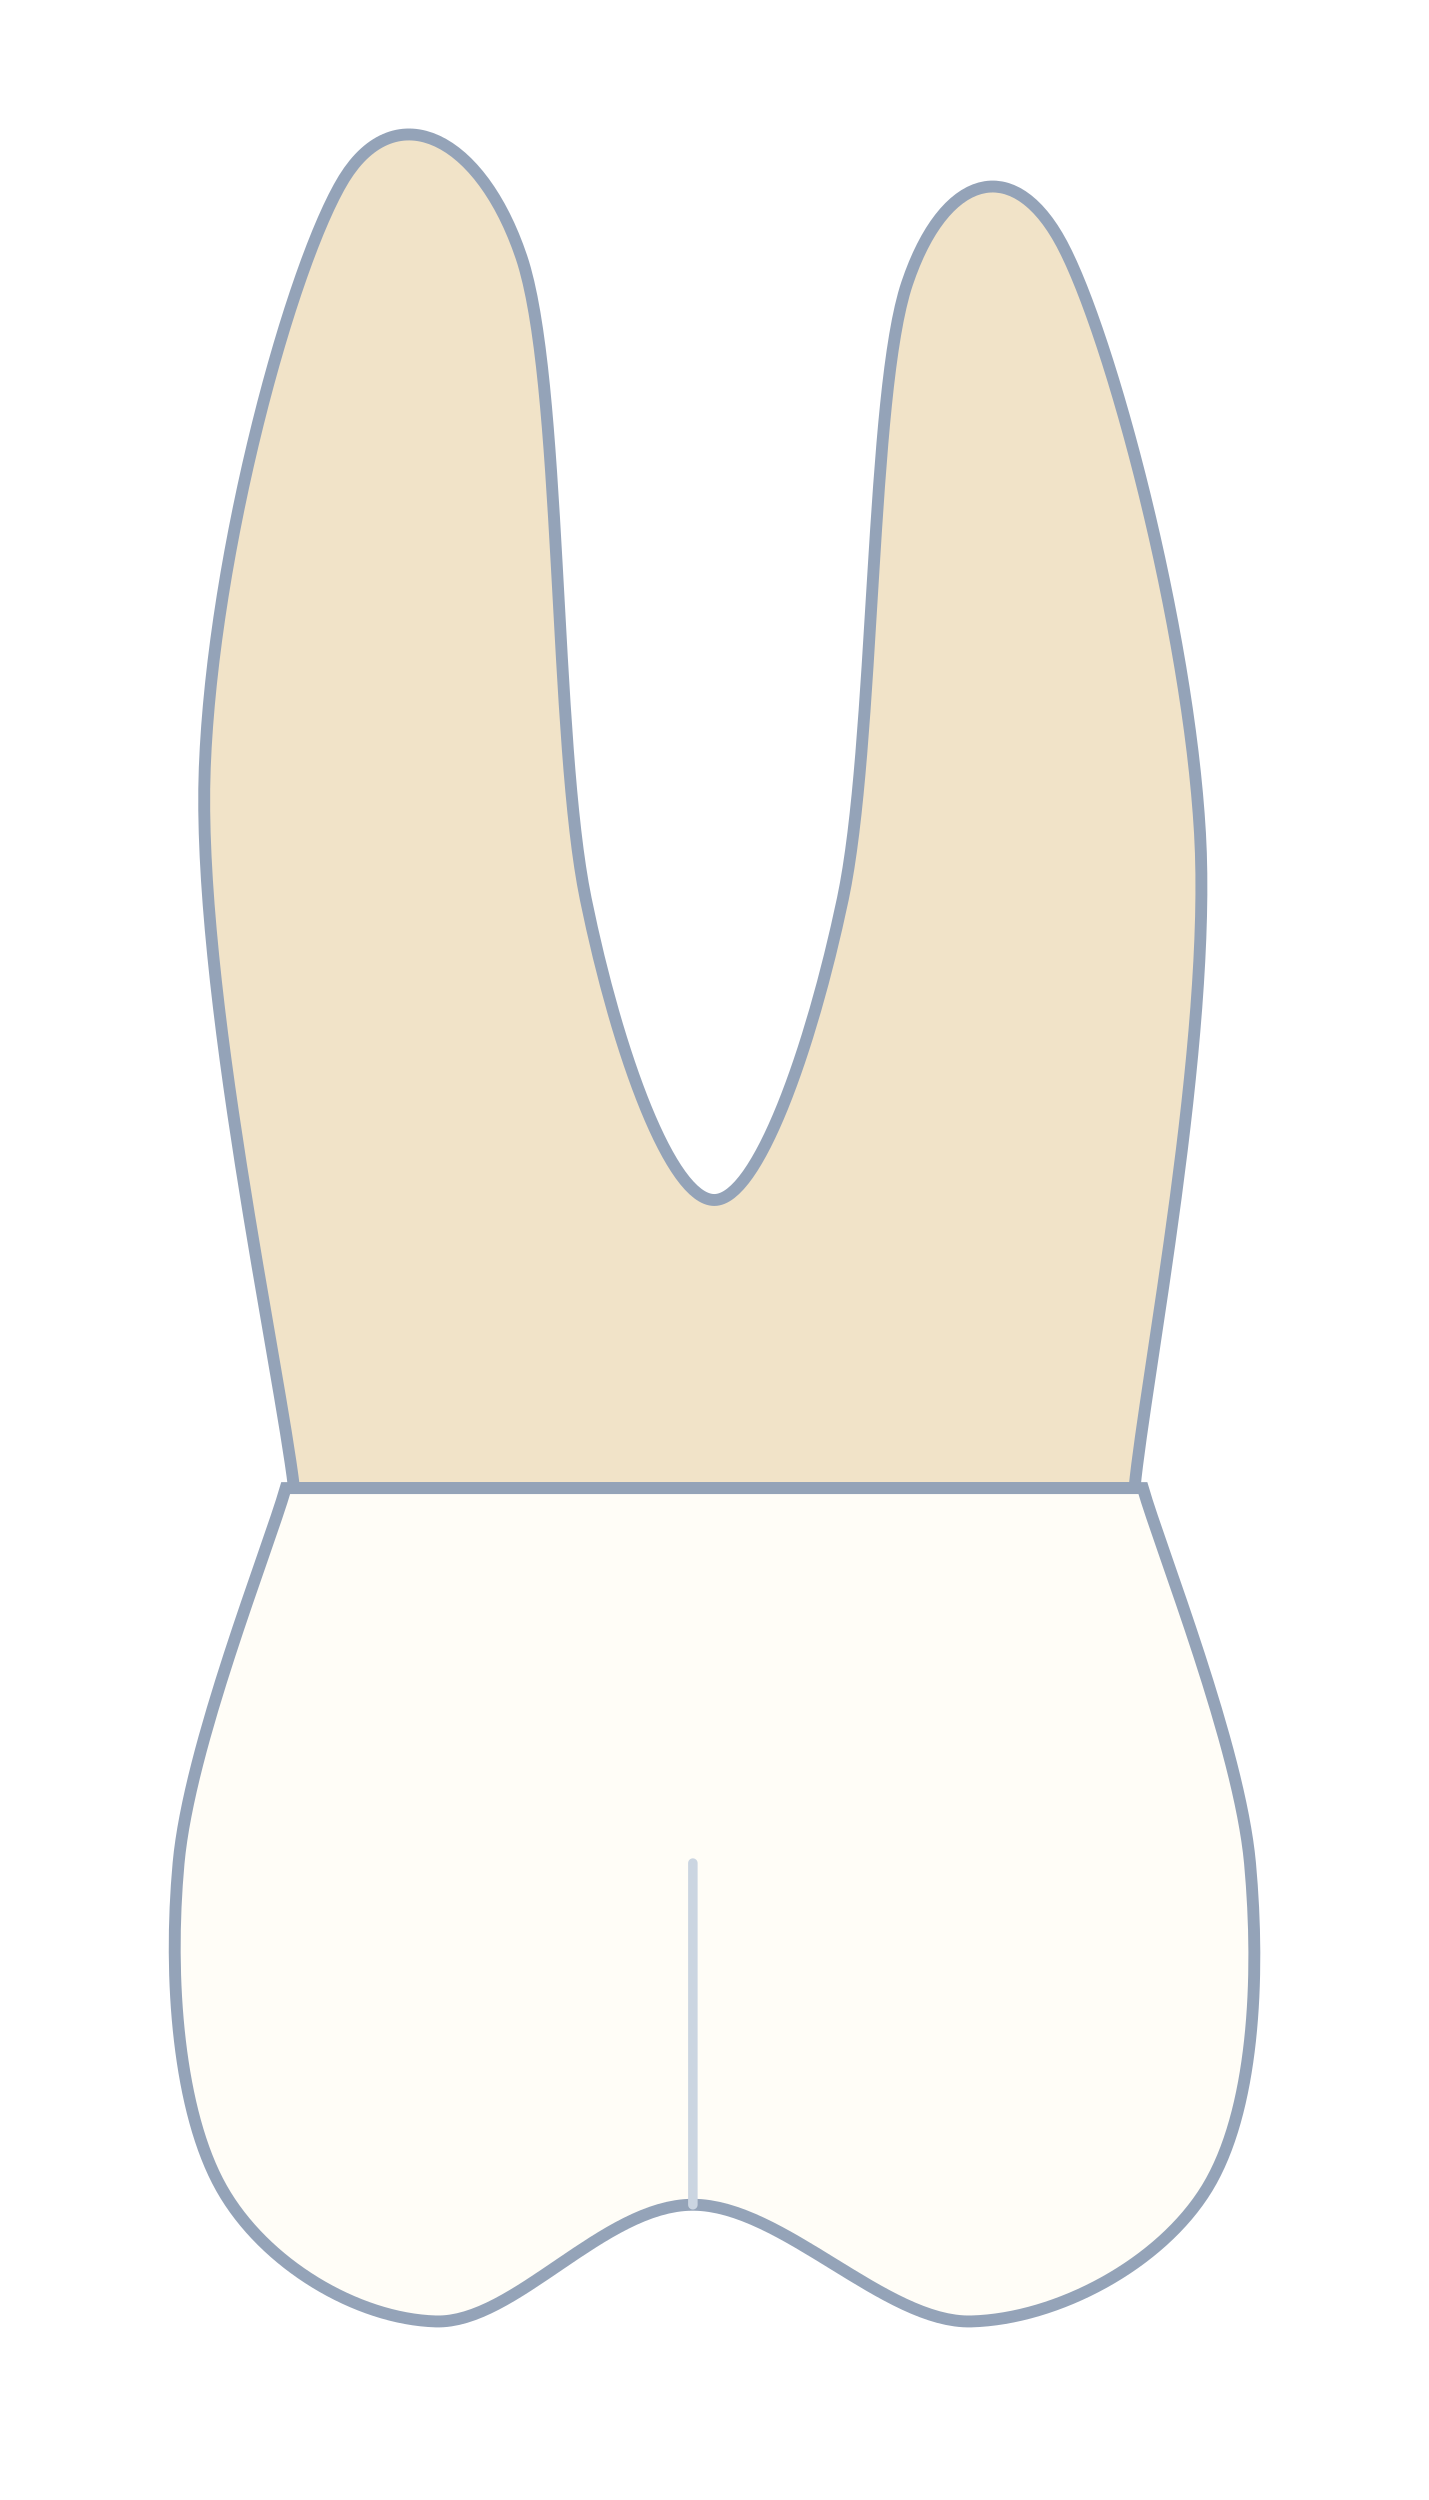
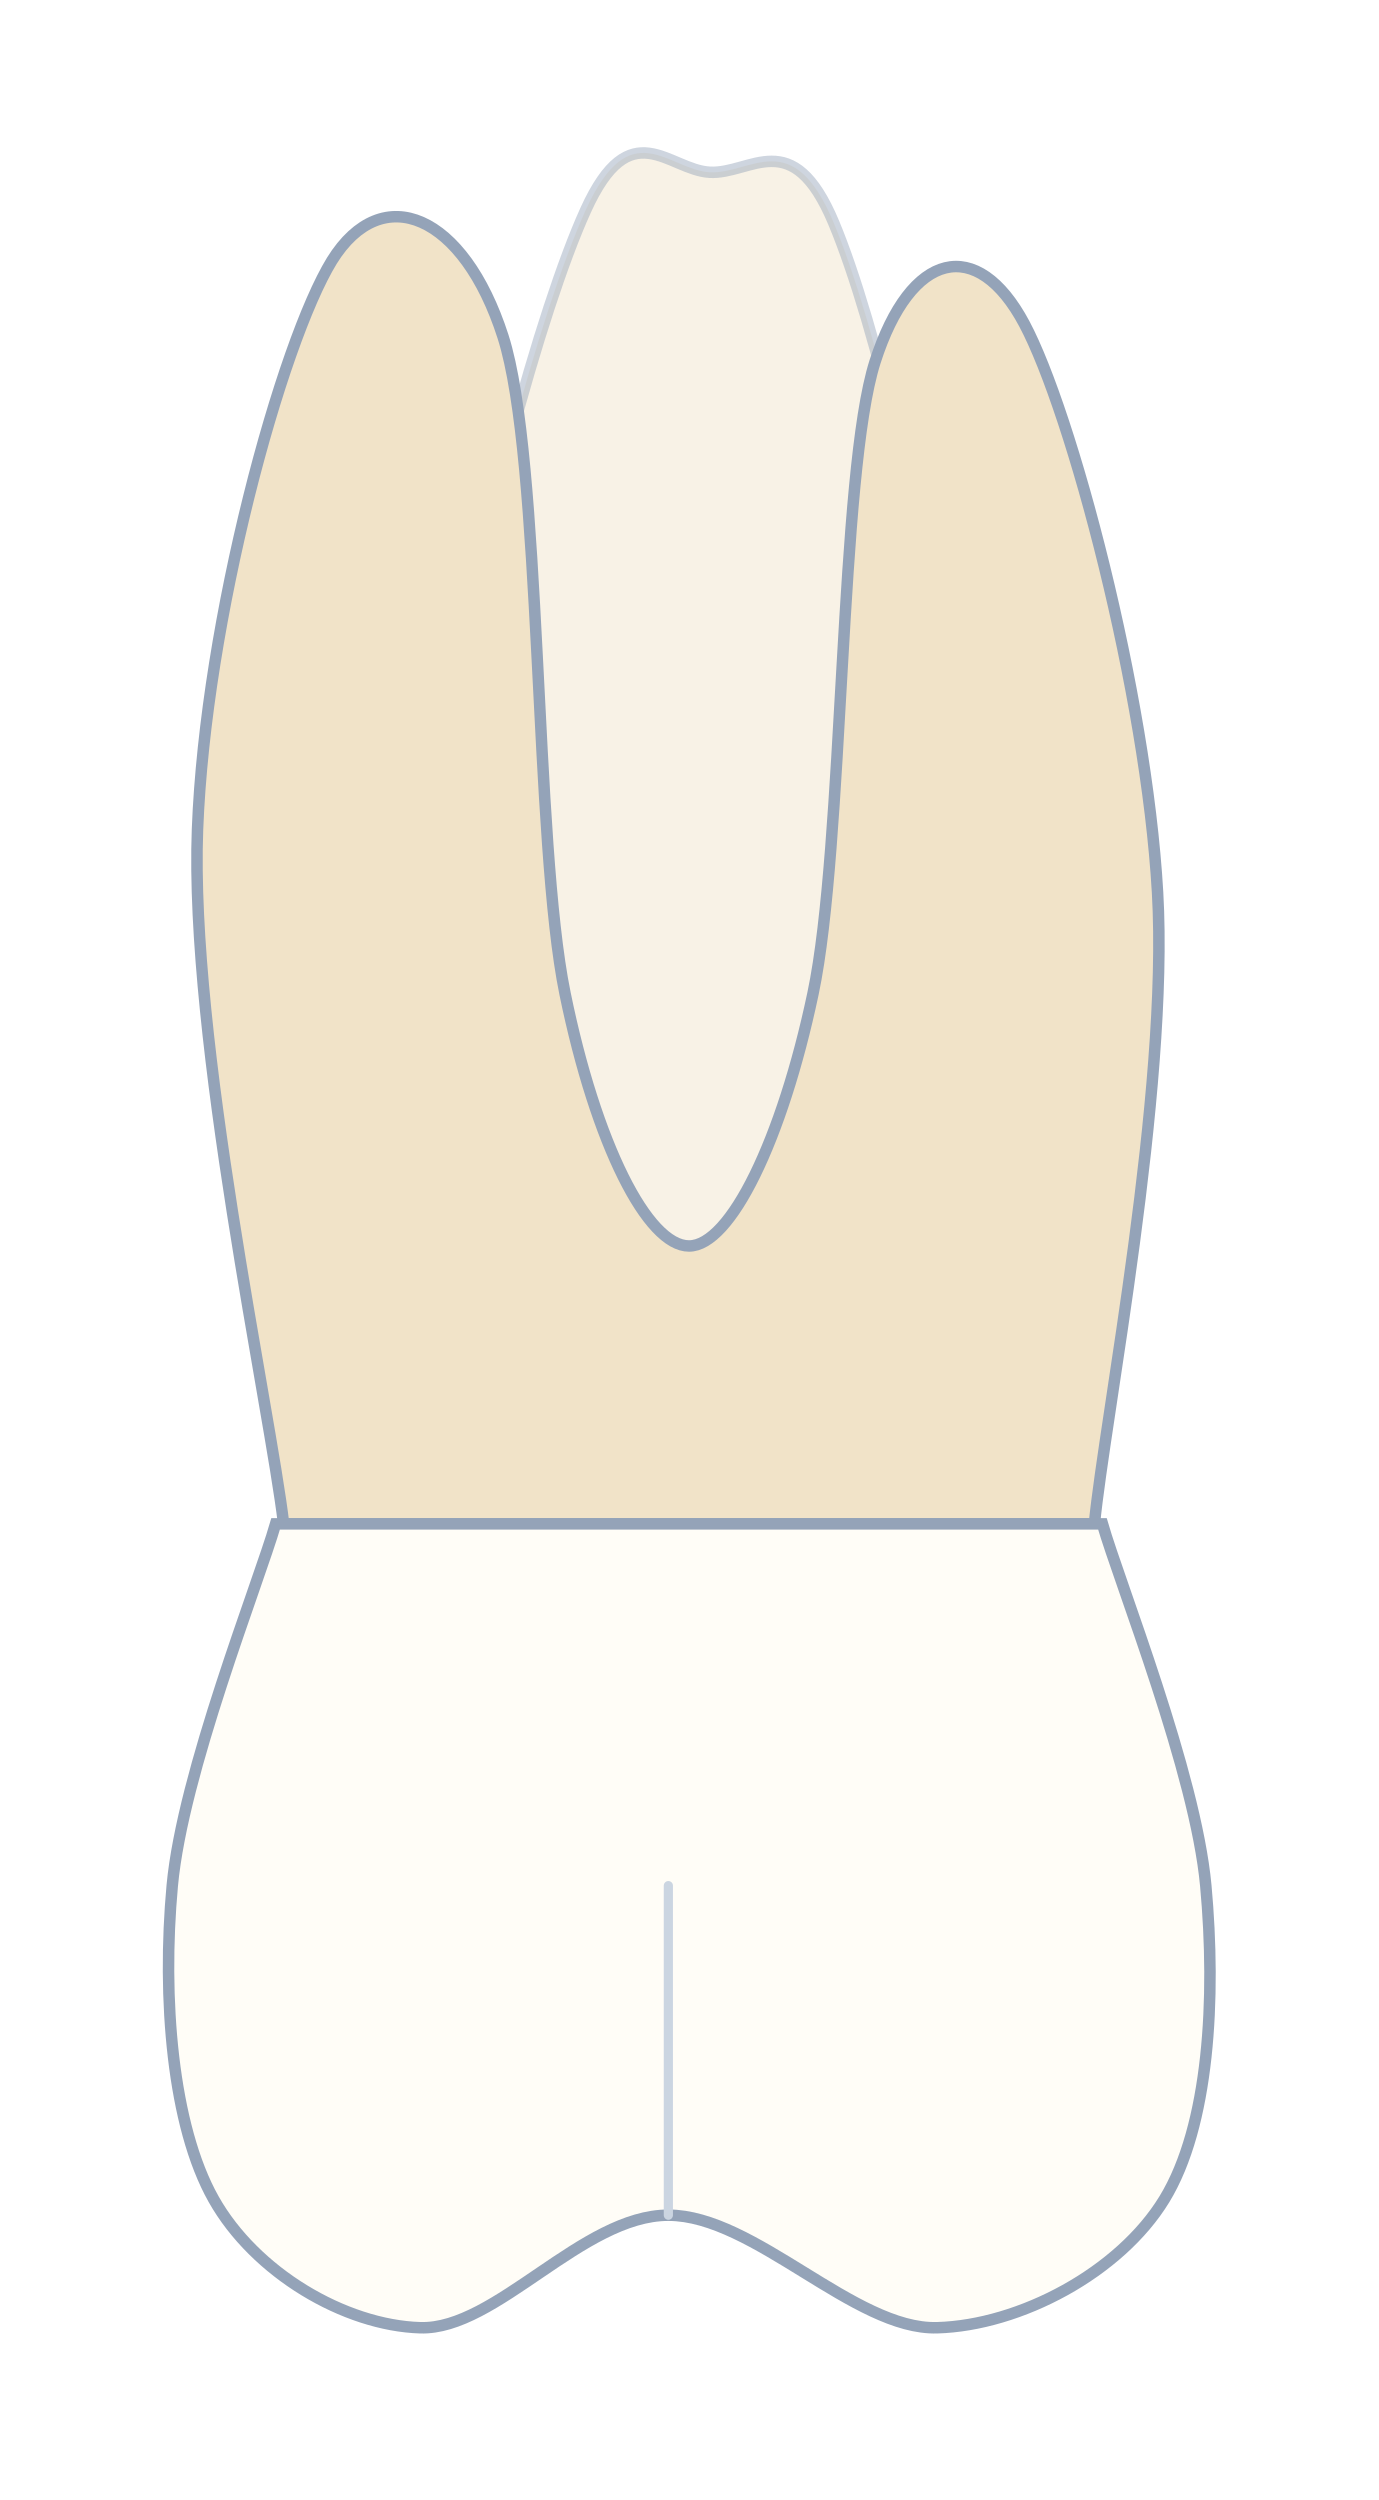
- <svg xmlns="http://www.w3.org/2000/svg" viewBox="0 0 144 252" width="144" height="252">
+ <svg xmlns="http://www.w3.org/2000/svg" viewBox="0 0 144 261.24" width="144" height="261.24">
  <g id="tooth-27" data-fdi="27">
-     <g transform="matrix(12 0 0 12 72 150)">
-       <path d="M -3.53 0 C -3.65 -1.01 -4.35 -4.22 -4.28 -6.05 C -4.21 -7.88 -3.55 -10.28 -3.11 -11 C -2.67 -11.71 -1.96 -11.35 -1.62 -10.34 C -1.28 -9.33 -1.35 -6.27 -1.08 -4.95 C -0.81 -3.63 -0.36 -2.42 0 -2.42 C 0.36 -2.42 0.81 -3.67 1.08 -4.95 C 1.35 -6.23 1.31 -9.2 1.62 -10.12 C 1.93 -11.04 2.51 -11.22 2.92 -10.45 C 3.33 -9.68 3.98 -7.24 4.08 -5.5 C 4.18 -3.76 3.62 -0.92 3.53 0 Z" fill="#f1e3c8" stroke="#94a3b8" stroke-width="1.2" vector-effect="non-scaling-stroke" />
+     <g transform="matrix(12 0 0 12 72 159.24)">
+       <path d="M -2.7 0 C -2.61 -1.1 -2.46 -4.69 -2.16 -6.6 C -1.86 -8.51 -1.29 -10.58 -0.9 -11.44 C -0.51 -12.3 -0.18 -11.79 0.18 -11.77 C 0.54 -11.75 0.9 -12.19 1.26 -11.33 C 1.62 -10.47 2.1 -8.49 2.34 -6.6 C 2.58 -4.71 2.64 -1.1 2.7 0 Z" fill="#f1e3c8" fill-opacity="0.45" stroke="#94a3b8" stroke-opacity="0.45" stroke-width="1.2" vector-effect="non-scaling-stroke" />
+       <path d="M -3.53 0 C -3.65 -1.01 -4.35 -4.22 -4.28 -6.05 C -4.21 -7.88 -3.55 -10.28 -3.11 -11 C -2.67 -11.71 -1.96 -11.4 -1.62 -10.34 C -1.28 -9.28 -1.35 -5.94 -1.08 -4.62 C -0.81 -3.3 -0.36 -2.42 0 -2.42 C 0.36 -2.42 0.81 -3.34 1.08 -4.62 C 1.35 -5.9 1.31 -9.15 1.62 -10.12 C 1.93 -11.09 2.51 -11.22 2.92 -10.45 C 3.33 -9.68 3.98 -7.24 4.08 -5.5 C 4.18 -3.76 3.62 -0.92 3.53 0 Z" fill="#f1e3c8" stroke="#94a3b8" stroke-width="1.2" vector-effect="non-scaling-stroke" />
      <path d="M -3.6 0 C -3.75 0.52 -4.41 2.17 -4.5 3.15 C -4.59 4.13 -4.5 5.24 -4.14 5.88 C -3.78 6.52 -3 6.98 -2.34 7 C -1.68 7.02 -0.93 6.02 -0.18 6.02 C 0.57 6.02 1.44 7.02 2.16 7 C 2.88 6.98 3.75 6.52 4.14 5.88 C 4.53 5.24 4.59 4.13 4.5 3.15 C 4.41 2.17 3.75 0.52 3.6 0 Z" fill="#fffdf7" stroke="#94a3b8" stroke-width="1.2" vector-effect="non-scaling-stroke" />
      <path d="M -0.18 6.02 C -0.18 5.54 -0.18 3.63 -0.18 3.15" fill="none" stroke="#cbd5e1" stroke-width="0.96" stroke-linecap="round" vector-effect="non-scaling-stroke" />
    </g>
  </g>
</svg>
